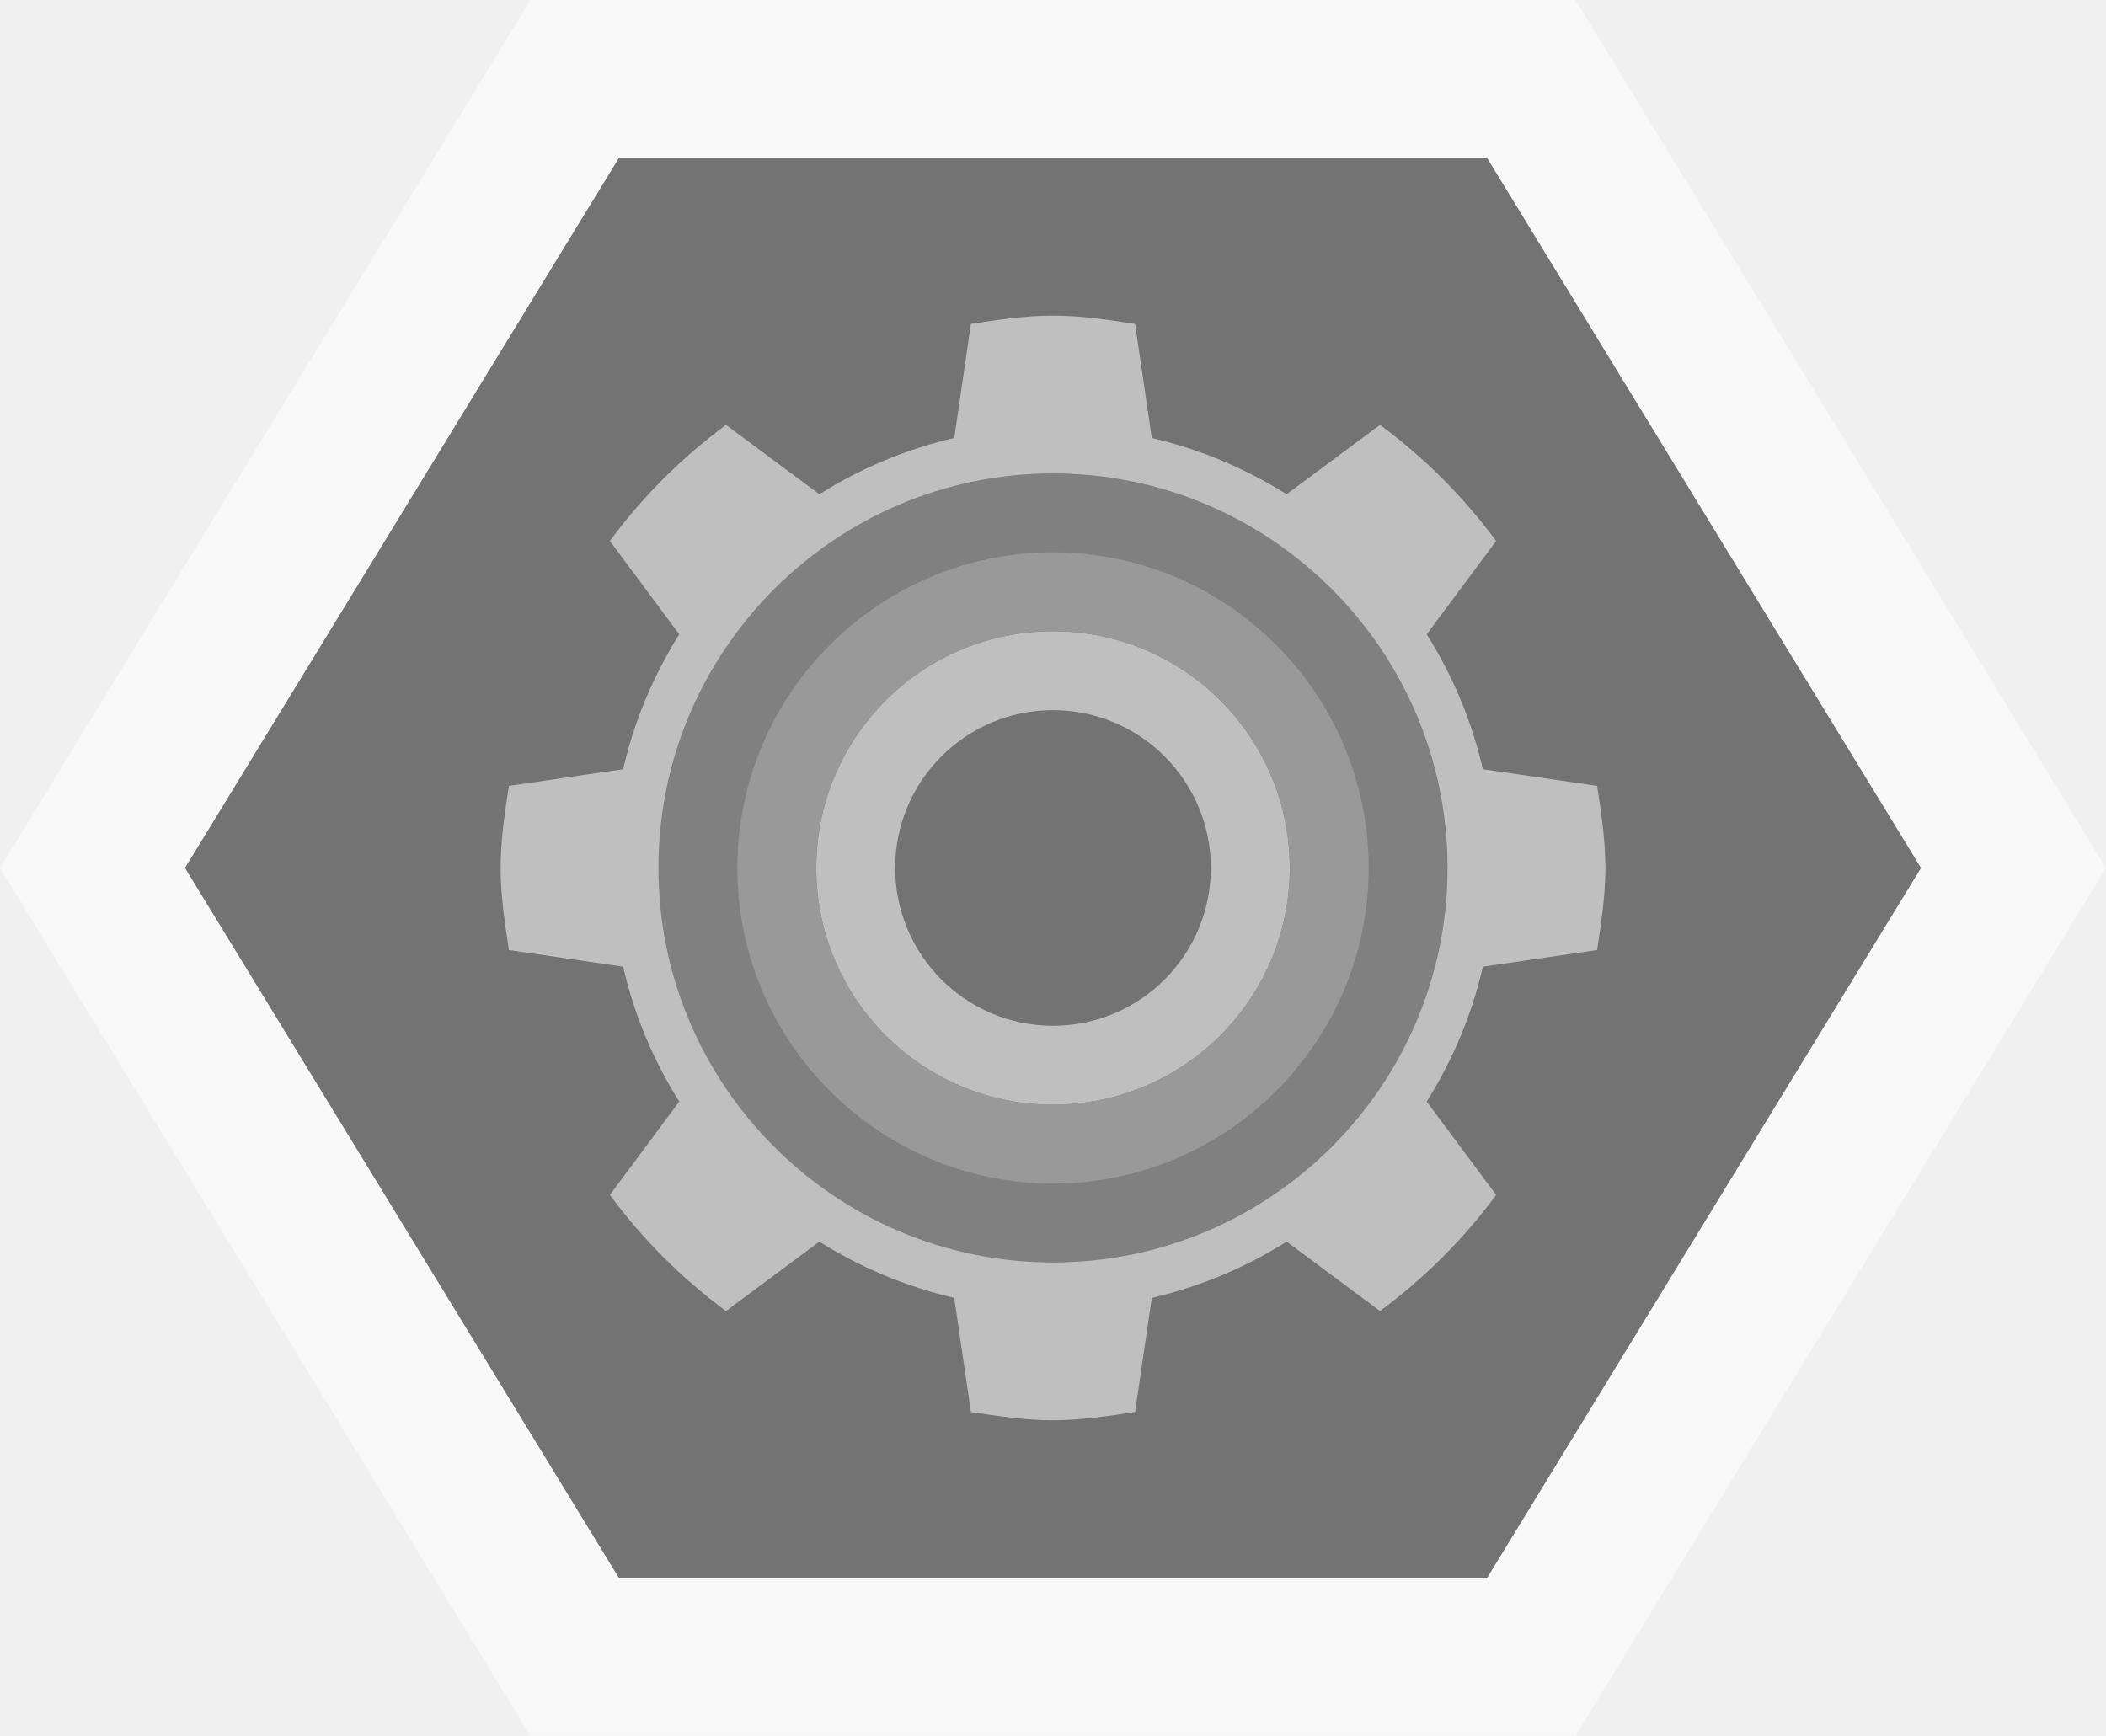
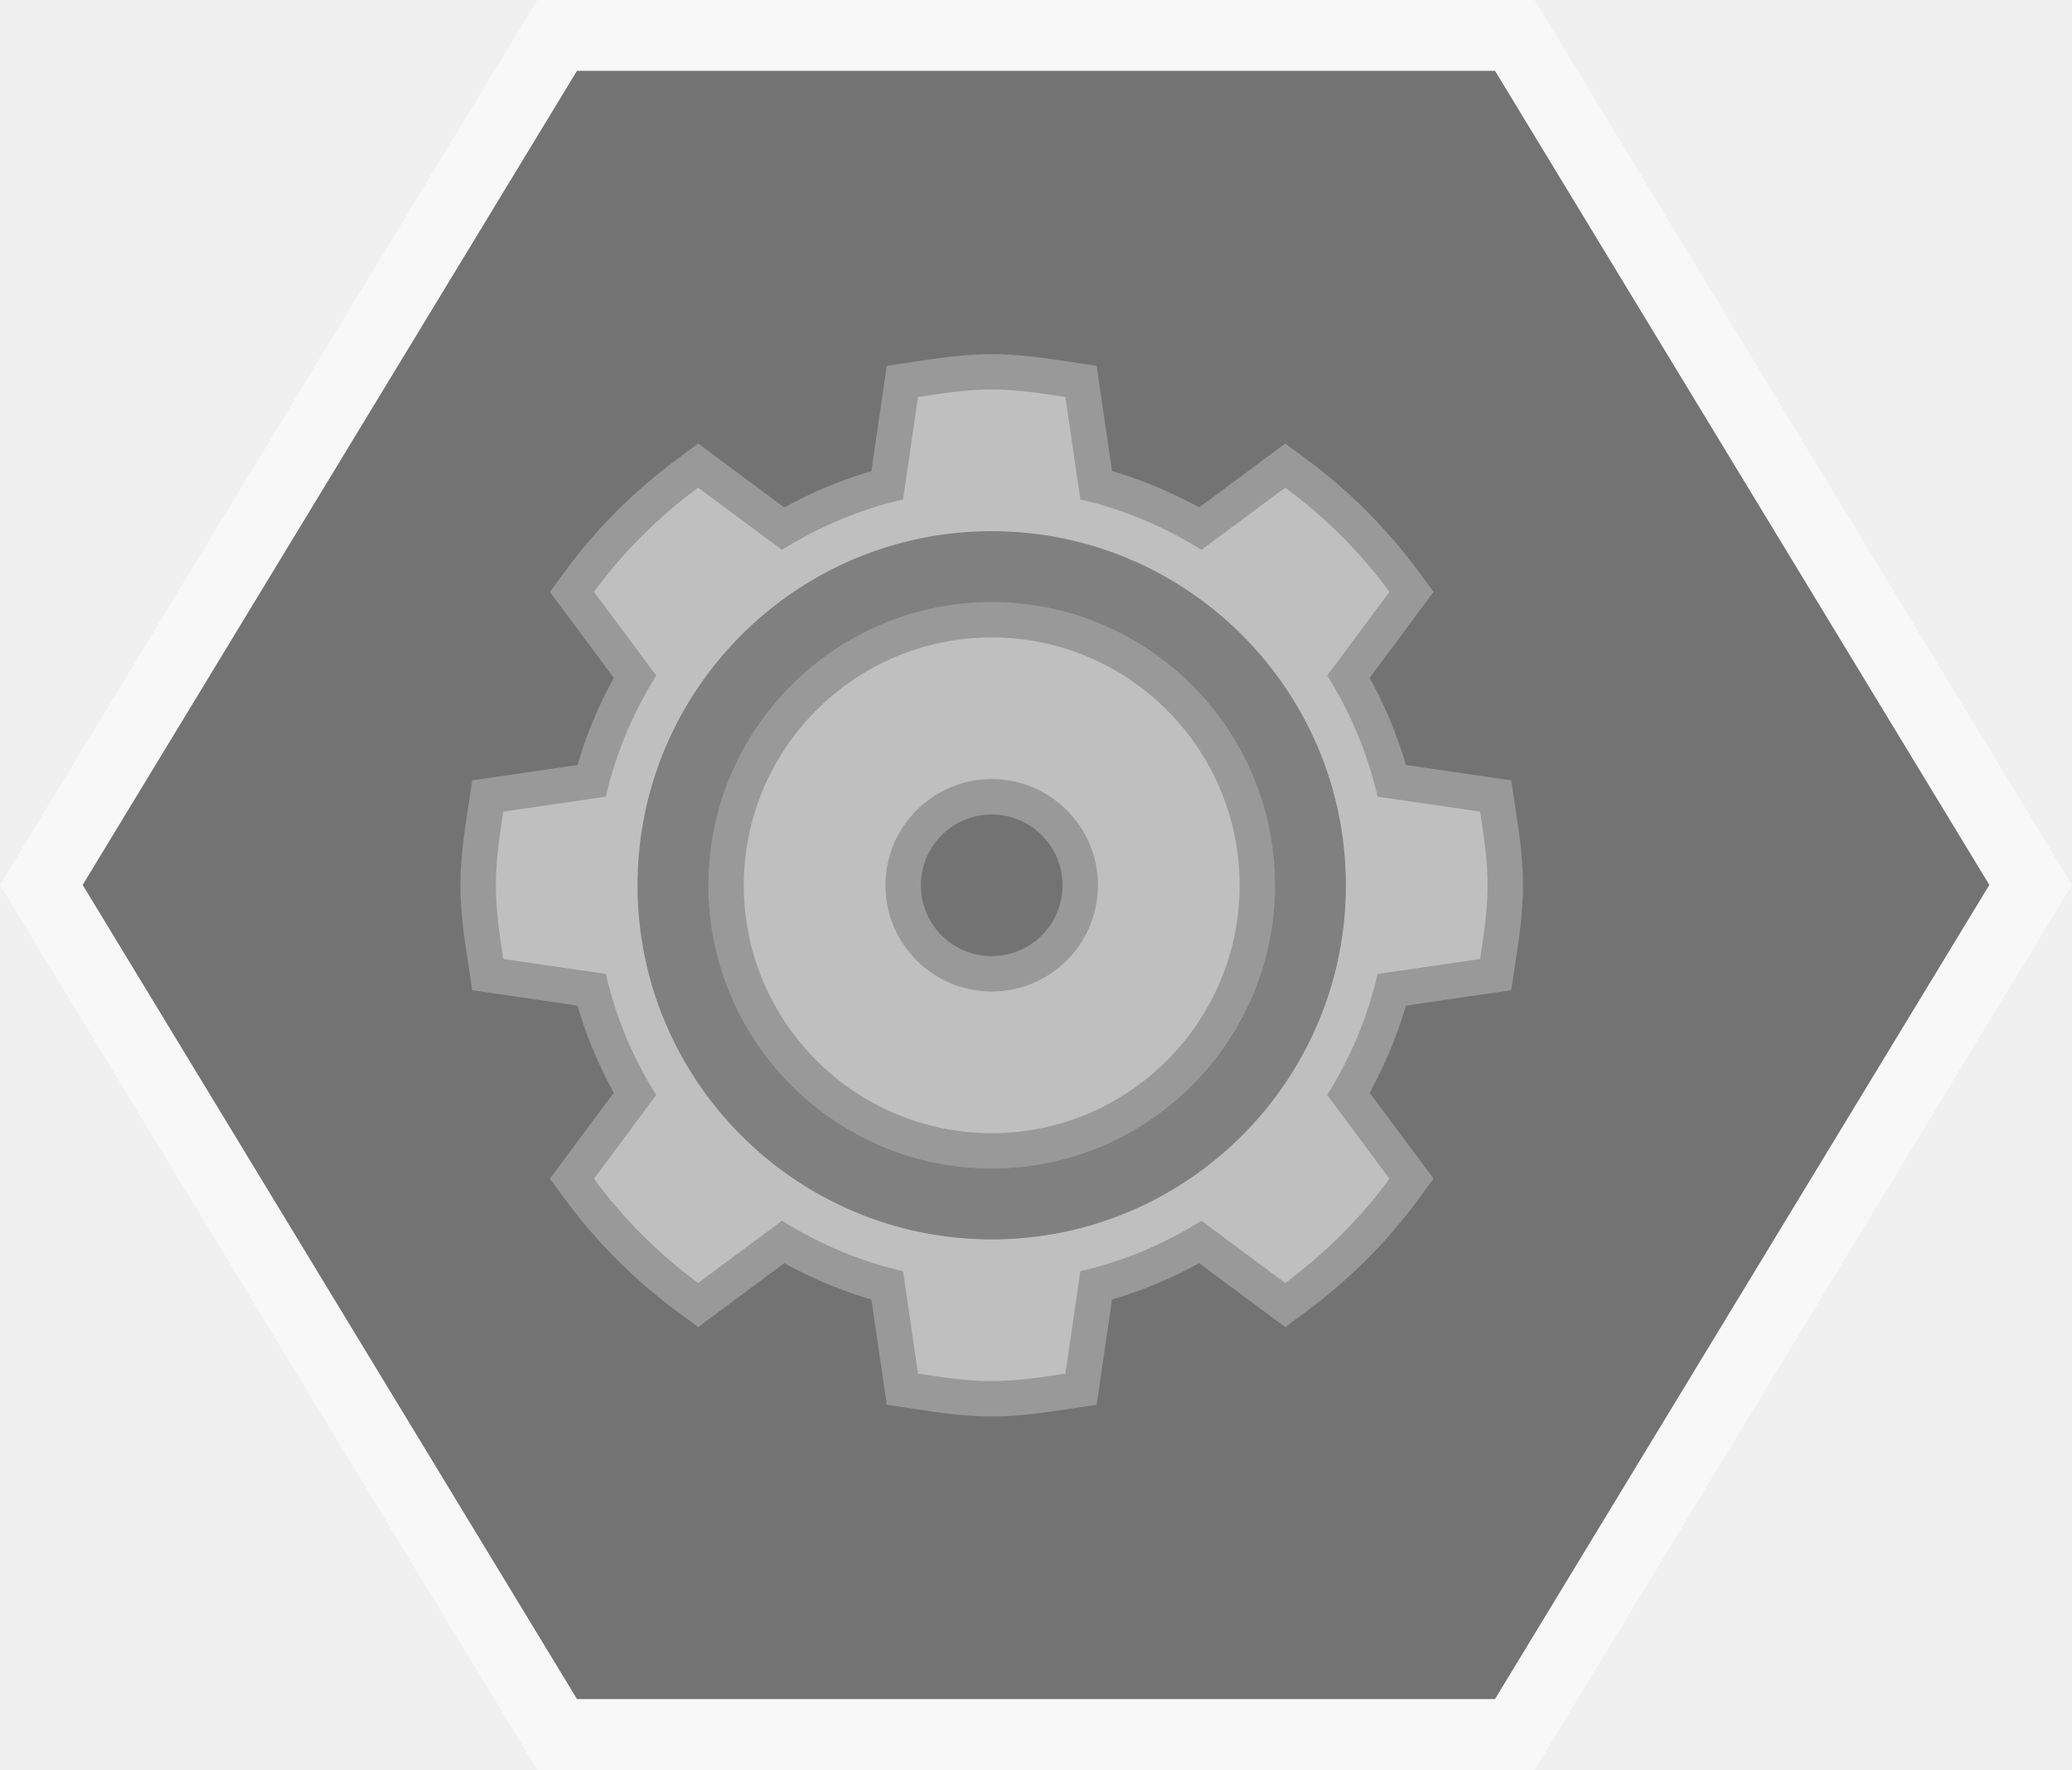
- <svg xmlns="http://www.w3.org/2000/svg" viewBox="0 0 142.335 117.333" height="117.333" width="142.335" xml:space="preserve" id="svg2" version="1.1">
+ <svg xmlns="http://www.w3.org/2000/svg" viewBox="0 0 312.006 266.555" height="266.555" width="312.006" xml:space="preserve" id="svg2" version="1.1">
  <defs id="defs6">
    <clipPath id="clipPath18" clipPathUnits="userSpaceOnUse">
      <path id="path16" d="M 0,256 H 256 V 0 H 0 Z" />
    </clipPath>
    <clipPath id="clipPath26" clipPathUnits="userSpaceOnUse">
-       <path id="path24" d="M 74.624,172 H 181.376 V 84 H 74.624 Z" />
+       <path id="path24" d="M 16,228 H 250.005 V 28.083 H 16 Z" />
    </clipPath>
    <clipPath id="clipPath46" clipPathUnits="userSpaceOnUse">
      <path id="path44" d="M 0,256 H 256 V 0 H 0 Z" />
    </clipPath>
  </defs>
-   <g transform="matrix(1.333333,0,0,-1.333333,-99.4992,229.3333)" id="g10">
+   <g transform="matrix(1.333333,0,0,-1.333333,-21.3336,304)" id="g10">
    <g id="g12">
      <g clip-path="url(#clipPath18)" id="g14">
        <g id="g20">
          <g id="g22" />
          <g id="g34">
            <g style="opacity:0.5" id="g32" clip-path="url(#clipPath26)">
-               <g id="g30" transform="translate(154.4863,172)">
-                 <path id="path28" style="fill:#ffffff;fill-opacity:1;fill-rule:nonzero;stroke:none" d="m 0,0 h -4.486 -44 -4.487 l -2.34,-3.829 -22,-36 -2.549,-4.171 2.549,-4.172 22,-36 2.34,-3.828 h 4.487 44 H 0 l 2.34,3.828 22,36 2.55,4.172 -2.55,4.171 -22,36 z" />
+               <g id="g30" transform="translate(189.3242,228)">
+                 <path id="path28" style="fill:#ffffff;fill-opacity:1;fill-rule:nonzero;stroke:none" d="m 0,0 h -4.482 -103.679 -4.482 l -2.33,-3.839 -55.827,-91.961 -2.524,-4.158 2.524,-4.158 55.827,-91.962 2.33,-3.839 h 4.482 H -4.482 0 l 2.33,3.839 55.827,91.962 2.524,4.158 L 58.157,-95.8 2.33,-3.839 Z" />
              </g>
            </g>
          </g>
        </g>
      </g>
    </g>
-     <g transform="translate(150,164)" id="g36">
-       <path id="path38" style="fill:#737373;fill-opacity:1;fill-rule:nonzero;stroke:none" d="m 0,0 h -44 l -22,-36 22,-36 H 0 l 22,36 z" />
+     <g transform="translate(184.8418,220.0034)" id="g36">
+       <path id="path38" style="fill:#737373;fill-opacity:1;fill-rule:nonzero;stroke:none" d="m 0,0 h -103.678 l -55.827,-91.962 55.827,-91.961 H 0 l 55.827,91.961 z" />
    </g>
    <g id="g40">
      <g clip-path="url(#clipPath46)" id="g42">
-         <g transform="translate(155.5801,123.8389)" id="g48">
-           <path id="path50" style="fill:#bfbfbf;fill-opacity:1;fill-rule:nonzero;stroke:none" d="M 0,0 C 0.207,1.367 0.42,2.733 0.42,4.161 0.42,5.589 0.207,6.956 0,8.322 l -5.79,0.845 c -0.566,2.464 -1.54,4.761 -2.846,6.838 l 3.518,4.732 c -1.658,2.246 -3.635,4.222 -5.886,5.886 l -4.732,-3.517 c -2.077,1.299 -4.368,2.279 -6.837,2.851 l -0.846,5.784 c -1.367,0.207 -2.733,0.42 -4.161,0.42 -1.428,0 -2.795,-0.213 -4.161,-0.42 l -0.845,-5.784 c -2.464,-0.572 -4.761,-1.546 -6.838,-2.851 l -4.732,3.517 c -2.246,-1.664 -4.228,-3.635 -5.886,-5.886 l 3.517,-4.732 c -1.299,-2.077 -2.279,-4.368 -2.845,-6.838 l -5.79,-0.845 c -0.207,-1.366 -0.42,-2.733 -0.42,-4.161 0,-1.428 0.213,-2.794 0.42,-4.161 l 5.79,-0.846 c 0.566,-2.464 1.54,-4.759 2.845,-6.837 l -3.517,-4.732 c 1.658,-2.245 3.635,-4.223 5.886,-5.886 l 4.732,3.518 c 2.077,-1.3 4.368,-2.279 6.838,-2.851 l 0.845,-5.785 c 1.366,-0.207 2.733,-0.42 4.161,-0.42 1.428,0 2.794,0.213 4.161,0.42 l 0.846,5.785 c 2.464,0.572 4.76,1.545 6.837,2.851 l 4.732,-3.518 c 2.245,1.663 4.228,3.635 5.886,5.886 l -3.518,4.732 c 1.3,2.078 2.28,4.369 2.846,6.837 z" />
+         <g transform="translate(128,188)" id="g48">
+           <path id="path50" style="fill:#999999;fill-opacity:1;fill-rule:nonzero;stroke:none" d="m 0,0 c -3.087,0 -5.951,-0.435 -8.72,-0.854 l -0.201,-0.031 -2.93,-0.445 -0.428,-2.931 -1.309,-8.952 c -3.417,-1 -6.712,-2.374 -9.844,-4.104 l -7.334,5.451 -2.382,1.77 -2.385,-1.766 c -4.851,-3.593 -9.094,-7.837 -12.611,-12.614 l -1.755,-2.383 1.765,-2.375 5.453,-7.337 c -1.737,-3.151 -3.11,-6.444 -4.1,-9.841 l -8.957,-1.308 -2.932,-0.428 -0.445,-2.931 -0.031,-0.201 C -59.565,-54.049 -60,-56.912 -60,-60 c 0,-3.088 0.435,-5.951 0.854,-8.721 l 0.031,-0.2 0.445,-2.931 2.932,-0.427 8.957,-1.309 c 0.994,-3.413 2.366,-6.708 4.098,-9.844 l -5.451,-7.334 -1.767,-2.378 1.759,-2.383 c 3.55,-4.809 7.793,-9.053 12.613,-12.614 l 2.384,-1.76 2.379,1.767 7.337,5.453 c 3.147,-1.735 6.441,-3.11 9.841,-4.106 l 1.309,-8.951 0.428,-2.933 2.93,-0.444 0.2,-0.031 C -5.952,-119.565 -3.088,-120 0,-120 c 3.088,0 5.952,0.435 8.722,0.854 l 0.199,0.031 2.93,0.444 0.428,2.933 1.309,8.951 c 3.417,1 6.712,2.374 9.844,4.104 l 7.334,-5.451 2.382,-1.77 2.385,1.766 c 4.851,3.593 9.094,7.837 12.612,12.615 l 1.753,2.382 -1.764,2.375 -5.453,7.337 c 1.737,3.151 3.109,6.444 4.1,9.841 l 8.957,1.309 2.933,0.427 0.444,2.931 0.031,0.2 c 0.419,2.77 0.854,5.633 0.854,8.721 0,3.088 -0.435,5.952 -0.854,8.721 l -0.031,0.2 -0.444,2.931 -2.933,0.428 -8.958,1.308 c -0.993,3.413 -2.365,6.708 -4.097,9.844 l 5.451,7.334 1.766,2.378 -1.758,2.383 c -3.55,4.809 -7.793,9.053 -12.613,12.614 l -2.384,1.761 -2.379,-1.768 -7.337,-5.453 c -3.147,1.735 -6.441,3.11 -9.841,4.106 l -1.309,8.952 -0.428,2.931 -2.93,0.445 -0.2,0.031 C 5.951,-0.435 3.088,0 0,0" />
        </g>
-         <g transform="translate(128,148)" id="g52">
-           <path id="path54" style="fill:#808080;fill-opacity:1;fill-rule:nonzero;stroke:none" d="m 0,0 c -11.028,0 -20,-8.972 -20,-20 0,-11.028 8.972,-20 20,-20 11.028,0 20,8.972 20,20 C 20,-8.972 11.028,0 0,0 m 0,-8 c 6.624,0 12,-5.376 12,-12 0,-6.624 -5.376,-12 -12,-12 -6.624,0 -12,5.376 -12,12 0,6.624 5.376,12 12,12" />
+         <g transform="translate(128,184)" id="g52">
+           <path id="path54" style="fill:#bfbfbf;fill-opacity:1;fill-rule:nonzero;stroke:none" d="m 0,0 c 2.856,0 5.589,-0.426 8.321,-0.84 l 1.692,-11.57 c 4.939,-1.142 9.52,-3.102 13.674,-5.7 l 9.465,7.033 c 4.502,-3.326 8.456,-7.28 11.771,-11.771 l -7.033,-9.464 c 2.609,-4.155 4.558,-8.747 5.689,-13.675 L 55.16,-47.678 C 55.574,-50.411 56,-53.144 56,-56 c 0,-2.856 -0.426,-5.589 -0.84,-8.321 l -11.581,-1.692 c -1.131,-4.939 -3.091,-9.52 -5.689,-13.675 l 7.033,-9.464 c -3.315,-4.502 -7.279,-8.445 -11.771,-11.771 l -9.464,7.033 c -4.155,-2.609 -8.748,-4.558 -13.675,-5.701 L 8.321,-111.16 C 5.589,-111.574 2.856,-112 0,-112 c -2.856,0 -5.589,0.426 -8.322,0.84 l -1.691,11.569 c -4.939,1.143 -9.52,3.103 -13.675,5.701 l -9.464,-7.033 c -4.502,3.326 -8.456,7.279 -11.771,11.771 l 7.033,9.464 c -2.609,4.155 -4.558,8.748 -5.689,13.675 l -11.581,1.692 c -0.414,2.732 -0.84,5.465 -0.84,8.321 0,2.856 0.426,5.589 0.84,8.322 l 11.581,1.691 c 1.131,4.939 3.091,9.52 5.689,13.675 l -7.033,9.464 c 3.315,4.502 7.28,8.445 11.771,11.771 l 9.464,-7.033 c 4.155,2.609 8.747,4.558 13.675,5.7 l 1.691,11.57 C -5.589,-0.426 -2.856,0 0,0" />
        </g>
-         <g transform="translate(128,120)" id="g56">
-           <path id="path58" style="fill:#737373;fill-opacity:1;fill-rule:nonzero;stroke:none" d="m 0,0 c -4.416,0 -8,3.584 -8,8 0,4.416 3.584,8 8,8 C 4.416,16 8,12.416 8,8 8,3.584 4.416,0 0,0" />
+         <g transform="translate(128,168)" id="g56">
+           <path id="path58" style="fill:#808080;fill-opacity:1;fill-rule:nonzero;stroke:none" d="m 0,0 c -22.056,0 -40,-17.944 -40,-40 0,-22.056 17.944,-40 40,-40 22.056,0 40,17.944 40,40 C 40,-17.944 22.056,0 0,0" />
        </g>
-         <g transform="translate(128,144)" id="g60">
-           <path id="path62" style="fill:#999999;fill-opacity:1;fill-rule:nonzero;stroke:none" d="m 0,0 c -8.822,0 -16,-7.178 -16,-16 0,-8.822 7.178,-16 16,-16 8.822,0 16,7.178 16,16 C 16,-7.178 8.822,0 0,0 m 0,-4 c 6.624,0 12,-5.376 12,-12 0,-6.624 -5.376,-12 -12,-12 -6.624,0 -12,5.376 -12,12 0,6.624 5.376,12 12,12" />
+         <g transform="translate(128,160)" id="g60">
+           <path id="path62" style="fill:#999999;fill-opacity:1;fill-rule:nonzero;stroke:none" d="m 0,0 c -17.645,0 -32,-14.355 -32,-32 0,-17.645 14.355,-32 32,-32 17.645,0 32,14.355 32,32 C 32,-14.355 17.645,0 0,0" />
+         </g>
+         <g transform="translate(128,156)" id="g64">
+           <path id="path66" style="fill:#bfbfbf;fill-opacity:1;fill-rule:nonzero;stroke:none" d="m 0,0 c 15.439,0 28,-12.561 28,-28 0,-15.439 -12.561,-28 -28,-28 -15.439,0 -28,12.561 -28,28 0,15.439 12.561,28 28,28" />
+         </g>
+         <g transform="translate(128,140)" id="g68">
+           <path id="path70" style="fill:#999999;fill-opacity:1;fill-rule:nonzero;stroke:none" d="m 0,0 c -6.617,0 -12,-5.383 -12,-12 0,-6.617 5.383,-12 12,-12 6.617,0 12,5.383 12,12 C 12,-5.383 6.617,0 0,0" />
+         </g>
+         <g transform="translate(128,136)" id="g72">
+           <path id="path74" style="fill:#737373;fill-opacity:1;fill-rule:nonzero;stroke:none" d="m 0,0 c 4.416,0 8,-3.584 8,-8 0,-4.416 -3.584,-8 -8,-8 -4.416,0 -8,3.584 -8,8 0,4.416 3.584,8 8,8" />
        </g>
      </g>
    </g>
  </g>
</svg>
